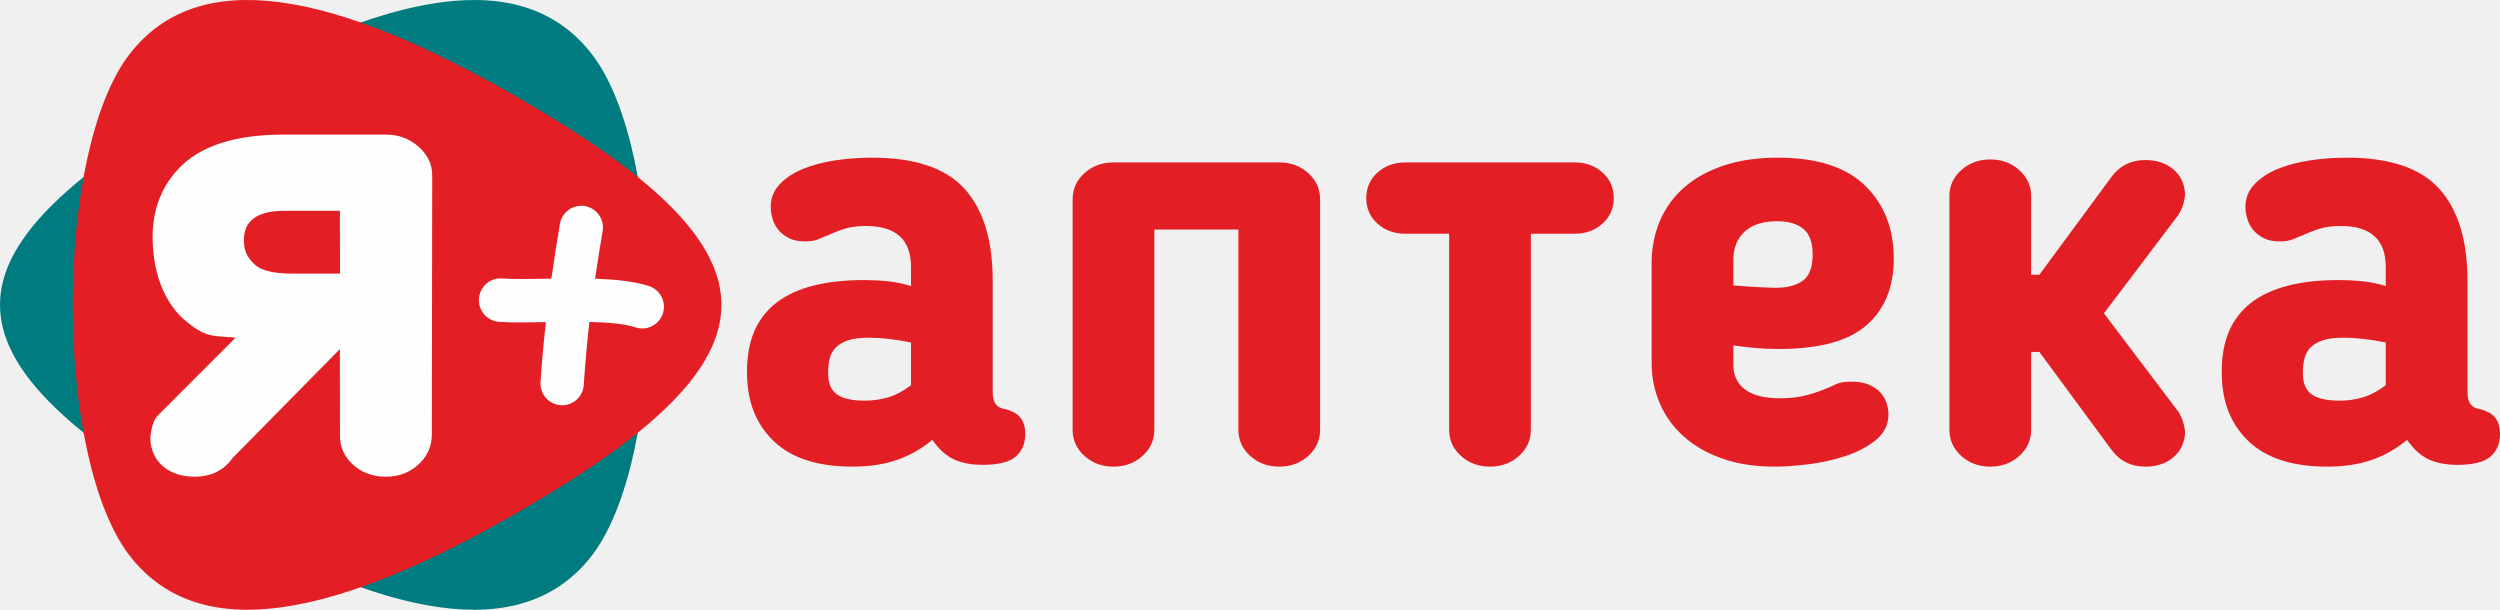
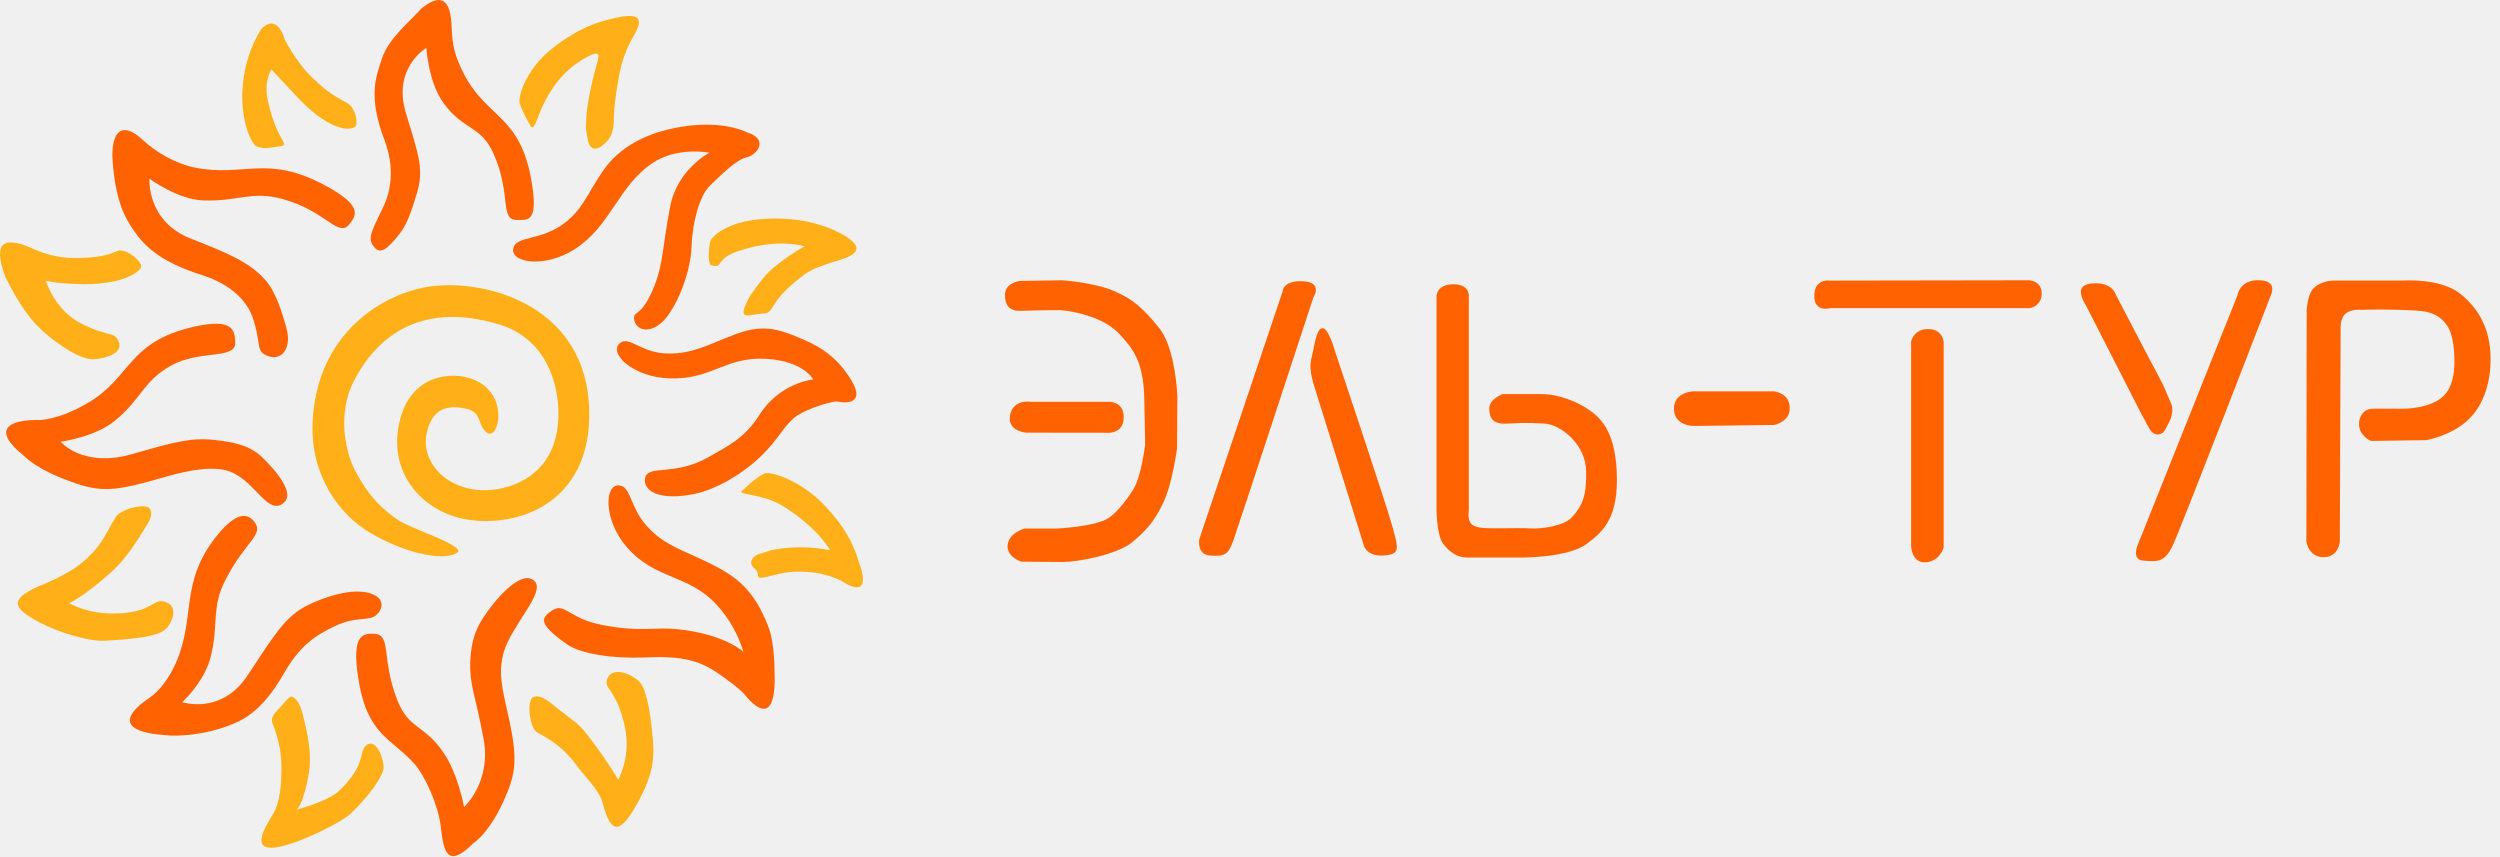
- <svg xmlns="http://www.w3.org/2000/svg" width="164" height="40" viewBox="0 0 164 40" fill="none">
-   <g clip-path="url(#clip0_2212_61005)">
-     <path fill-rule="evenodd" clip-rule="evenodd" d="M12.652 6.801C25.684 -0.84 34.33 -2.198 38.801 3.52C43.814 9.932 43.823 30.251 38.706 36.599C34.209 42.179 25.593 40.787 12.652 33.2C-4.217 23.309 -4.217 16.692 12.652 6.801Z" fill="#007C81" />
-     <path fill-rule="evenodd" clip-rule="evenodd" d="M34.673 6.801C21.642 -0.84 12.996 -2.198 8.525 3.52C3.512 9.932 3.503 30.251 8.62 36.599C13.117 42.179 21.733 40.787 34.673 33.2C51.543 23.309 51.543 16.692 34.673 6.801Z" fill="#E31E24" />
-     <path d="M25.301 31.272C24.456 31.272 23.743 31.009 23.16 30.483C22.577 29.957 22.29 29.314 22.301 28.554L22.297 22.9L15.259 30.044C14.675 30.863 13.844 31.272 12.766 31.272C11.98 31.272 11.327 31.075 10.806 30.68C10.285 30.285 9.975 29.738 9.877 29.036C9.845 28.802 9.868 28.503 9.948 28.138C10.028 27.773 10.151 27.457 10.369 27.239L15.448 22.155C15.393 22.135 15.06 22.115 14.708 22.094C13.647 22.032 13.232 21.896 12.284 21.139C11.923 20.85 11.61 20.524 11.345 20.16C10.697 19.269 10.285 18.195 10.109 16.939C9.771 14.514 10.305 12.556 11.713 11.065C13.121 9.575 15.411 8.83 18.585 8.83H25.311C26.155 8.83 26.877 9.1 27.477 9.641C28.076 10.181 28.369 10.817 28.354 11.547L28.328 28.554C28.317 29.314 28.021 29.957 27.44 30.483C26.858 31.009 26.145 31.272 25.301 31.272ZM36.731 14.685C36.863 13.909 37.598 13.387 38.371 13.519C39.145 13.651 39.665 14.389 39.533 15.165C39.356 16.208 39.188 17.249 39.037 18.283C40.364 18.327 41.62 18.453 42.573 18.766C43.319 19.009 43.727 19.814 43.484 20.562C43.242 21.311 42.44 21.721 41.694 21.477C40.965 21.238 39.865 21.147 38.666 21.12C38.514 22.441 38.387 23.813 38.295 25.25C38.246 26.035 37.571 26.632 36.788 26.583C36.005 26.534 35.41 25.857 35.459 25.071C35.545 23.736 35.665 22.424 35.81 21.131L35.8 21.131C34.599 21.152 33.502 21.171 32.731 21.111C31.948 21.053 31.361 20.368 31.419 19.582C31.477 18.797 32.159 18.207 32.942 18.265C33.666 18.322 34.663 18.305 35.755 18.285L36.171 18.279C36.347 17.029 36.535 15.839 36.731 14.685ZM16.032 16.194C16.093 16.632 16.339 17.034 16.768 17.399C17.198 17.765 17.995 17.947 19.16 17.947H22.304L22.296 13.827H18.671C16.692 13.827 15.812 14.616 16.032 16.194Z" fill="#FEFEFE" />
-     <path fill-rule="evenodd" clip-rule="evenodd" d="M65.121 25.66C65.121 25.947 65.153 26.167 65.218 26.323C65.283 26.479 65.374 26.596 65.49 26.674C65.607 26.752 65.743 26.804 65.898 26.83C66.053 26.856 66.209 26.908 66.364 26.986C66.96 27.22 67.257 27.713 67.257 28.467C67.257 29.091 67.05 29.584 66.636 29.948C66.222 30.312 65.497 30.494 64.461 30.494C63.736 30.494 63.115 30.377 62.597 30.143C62.079 29.909 61.6 29.48 61.16 28.857C60.435 29.454 59.652 29.896 58.81 30.182C57.969 30.468 57.004 30.611 55.917 30.611C53.639 30.611 51.917 30.052 50.752 28.935C49.587 27.817 49.004 26.323 49.004 24.452V24.335C49.004 20.36 51.567 18.372 56.694 18.372C57.212 18.372 57.723 18.398 58.228 18.45C58.733 18.502 59.244 18.606 59.762 18.762V17.515C59.762 15.722 58.778 14.825 56.81 14.825C56.266 14.825 55.807 14.883 55.431 15.001C55.056 15.117 54.674 15.267 54.286 15.449C54.13 15.501 53.936 15.579 53.703 15.683C53.47 15.787 53.172 15.838 52.81 15.838C52.396 15.838 52.046 15.767 51.761 15.624C51.477 15.481 51.243 15.299 51.062 15.079C50.881 14.857 50.752 14.611 50.674 14.338C50.596 14.065 50.557 13.812 50.557 13.578C50.557 13.006 50.752 12.512 51.14 12.097C51.528 11.681 52.04 11.343 52.674 11.083C53.309 10.824 54.02 10.635 54.81 10.518C55.6 10.401 56.396 10.343 57.198 10.343C60.021 10.343 62.047 11.025 63.277 12.389C64.506 13.753 65.121 15.761 65.121 18.411V25.66ZM57.004 22.153C56.435 22.153 55.975 22.211 55.626 22.328C55.276 22.445 55.004 22.607 54.81 22.815C54.616 23.023 54.487 23.264 54.422 23.537C54.357 23.809 54.325 24.088 54.325 24.374V24.491C54.325 25.141 54.519 25.602 54.907 25.875C55.296 26.148 55.904 26.284 56.733 26.284C57.25 26.284 57.755 26.213 58.247 26.07C58.739 25.927 59.244 25.66 59.762 25.271V22.465C58.726 22.257 57.807 22.153 57.004 22.153ZM83.918 10.655C84.669 10.655 85.304 10.889 85.822 11.356C86.339 11.824 86.598 12.396 86.598 13.071V28.194C86.598 28.87 86.339 29.441 85.822 29.909C85.304 30.377 84.669 30.611 83.918 30.611C83.168 30.611 82.533 30.377 82.015 29.909C81.498 29.441 81.239 28.87 81.239 28.194V15.059H75.724V28.194C75.724 28.87 75.465 29.441 74.947 29.909C74.429 30.377 73.795 30.611 73.044 30.611C72.293 30.611 71.659 30.377 71.141 29.909C70.623 29.441 70.364 28.87 70.364 28.194V13.071C70.364 12.396 70.623 11.824 71.141 11.356C71.659 10.889 72.293 10.655 73.044 10.655H83.918ZM100.424 28.194C100.424 28.87 100.165 29.441 99.647 29.909C99.13 30.377 98.496 30.611 97.745 30.611C96.994 30.611 96.359 30.377 95.841 29.909C95.324 29.441 95.065 28.87 95.065 28.194V15.332H92.191C91.466 15.332 90.858 15.111 90.365 14.669C89.874 14.227 89.628 13.669 89.628 12.993C89.628 12.318 89.874 11.759 90.365 11.317C90.858 10.875 91.466 10.655 92.191 10.655H103.298C104.023 10.655 104.631 10.875 105.124 11.317C105.615 11.759 105.862 12.318 105.862 12.993C105.862 13.669 105.615 14.227 105.124 14.669C104.631 15.111 104.023 15.332 103.298 15.332H100.424V28.194ZM116.697 22.893C116.179 22.893 115.694 22.874 115.241 22.835C114.788 22.796 114.276 22.738 113.707 22.659V23.946C113.707 24.621 113.959 25.154 114.464 25.544C114.969 25.933 115.752 26.128 116.813 26.128C117.435 26.128 118.017 26.057 118.561 25.914C119.105 25.771 119.688 25.557 120.309 25.271C120.387 25.219 120.516 25.167 120.697 25.115C120.878 25.063 121.137 25.037 121.474 25.037C121.94 25.037 122.328 25.108 122.639 25.251C122.95 25.394 123.196 25.57 123.377 25.778C123.558 25.985 123.688 26.213 123.765 26.46C123.843 26.706 123.882 26.947 123.882 27.181C123.882 27.856 123.61 28.415 123.066 28.857C122.523 29.298 121.862 29.649 121.085 29.909C120.309 30.169 119.493 30.351 118.639 30.455C117.785 30.559 117.047 30.611 116.425 30.611C115.131 30.611 113.985 30.435 112.988 30.084C111.991 29.734 111.15 29.253 110.464 28.642C109.777 28.032 109.253 27.311 108.891 26.479C108.528 25.648 108.347 24.751 108.347 23.79V17.281C108.347 16.293 108.522 15.377 108.871 14.533C109.221 13.688 109.745 12.954 110.444 12.331C111.143 11.707 112.011 11.22 113.046 10.869C114.082 10.518 115.273 10.343 116.619 10.343C119.183 10.343 121.092 10.954 122.348 12.175C123.603 13.396 124.231 14.994 124.231 16.969C124.231 18.84 123.636 20.295 122.445 21.334C121.254 22.374 119.338 22.893 116.697 22.893ZM118.911 16.696C118.911 15.916 118.71 15.358 118.309 15.02C117.907 14.682 117.331 14.513 116.581 14.513C115.648 14.513 114.936 14.741 114.445 15.195C113.953 15.65 113.707 16.267 113.707 17.047V18.723C114.328 18.775 114.898 18.814 115.415 18.84C115.933 18.866 116.296 18.879 116.503 18.879C117.254 18.879 117.843 18.723 118.27 18.411C118.697 18.099 118.911 17.527 118.911 16.696ZM133.242 23.088V28.194C133.242 28.87 132.983 29.441 132.465 29.909C131.947 30.377 131.313 30.611 130.562 30.611C129.811 30.611 129.177 30.377 128.659 29.909C128.141 29.441 127.882 28.87 127.882 28.194V12.837C127.882 12.188 128.141 11.629 128.659 11.161C129.177 10.694 129.811 10.46 130.562 10.46C131.313 10.46 131.947 10.694 132.465 11.161C132.983 11.629 133.242 12.188 133.242 12.837V18.021H133.785L138.523 11.59C139.067 10.863 139.805 10.499 140.737 10.499C141.462 10.499 142.064 10.694 142.543 11.083C143.022 11.473 143.287 12.006 143.339 12.681C143.339 12.889 143.301 13.123 143.223 13.383C143.145 13.643 143.042 13.877 142.912 14.084L138.018 20.555L142.912 27.025C143.042 27.233 143.145 27.467 143.223 27.726C143.301 27.986 143.339 28.22 143.339 28.428C143.287 29.104 143.022 29.636 142.543 30.026C142.064 30.416 141.462 30.611 140.737 30.611C139.805 30.611 139.067 30.247 138.523 29.519L133.785 23.088H133.242ZM161.864 25.66C161.864 25.947 161.897 26.167 161.961 26.323C162.026 26.479 162.117 26.596 162.233 26.674C162.35 26.752 162.486 26.804 162.641 26.83C162.797 26.856 162.952 26.908 163.107 26.986C163.703 27.22 164 27.713 164 28.467C164 29.091 163.793 29.584 163.379 29.948C162.965 30.312 162.24 30.494 161.204 30.494C160.479 30.494 159.858 30.377 159.34 30.143C158.822 29.909 158.343 29.48 157.903 28.857C157.178 29.454 156.395 29.896 155.554 30.182C154.712 30.468 153.748 30.611 152.66 30.611C150.382 30.611 148.66 30.052 147.495 28.935C146.33 27.817 145.747 26.323 145.747 24.452V24.335C145.747 20.36 148.31 18.372 153.437 18.372C153.955 18.372 154.466 18.398 154.971 18.45C155.476 18.502 155.987 18.606 156.505 18.762V17.515C156.505 15.722 155.521 14.825 153.553 14.825C153.01 14.825 152.55 14.883 152.175 15.001C151.799 15.117 151.417 15.267 151.029 15.449C150.874 15.501 150.679 15.579 150.446 15.683C150.213 15.787 149.916 15.838 149.553 15.838C149.139 15.838 148.789 15.767 148.505 15.624C148.22 15.481 147.987 15.299 147.805 15.079C147.624 14.857 147.495 14.611 147.417 14.338C147.339 14.065 147.301 13.812 147.301 13.578C147.301 13.006 147.495 12.512 147.883 12.097C148.272 11.681 148.783 11.343 149.417 11.083C150.052 10.824 150.764 10.635 151.553 10.518C152.343 10.401 153.139 10.343 153.942 10.343C156.764 10.343 158.79 11.025 160.02 12.389C161.249 13.753 161.864 15.761 161.864 18.411V25.66ZM153.748 22.153C153.178 22.153 152.719 22.211 152.369 22.328C152.019 22.445 151.747 22.607 151.553 22.815C151.359 23.023 151.23 23.264 151.165 23.537C151.1 23.809 151.068 24.088 151.068 24.374V24.491C151.068 25.141 151.262 25.602 151.65 25.875C152.039 26.148 152.647 26.284 153.476 26.284C153.993 26.284 154.498 26.213 154.99 26.07C155.482 25.927 155.987 25.66 156.505 25.271V22.465C155.469 22.257 154.55 22.153 153.748 22.153Z" fill="#E31E24" />
+ <svg xmlns="http://www.w3.org/2000/svg" width="146" height="50" viewBox="0 0 146 50" fill="none">
+   <g clip-path="url(#clip0_1061_8232)">
+     <path fill-rule="evenodd" clip-rule="evenodd" d="M14.99 8.55C14.67 8.429 13.966 6.924 14.193 4.852C14.303 3.753 14.654 2.691 15.221 1.741C15.823 1.06 16.354 1.377 16.621 2.298C17.142 3.298 17.794 4.121 18.206 4.503C18.942 5.185 19.095 5.374 20.246 5.998C20.715 6.253 20.842 6.895 20.818 7.245C20.799 7.519 20.248 7.652 19.52 7.329C18.891 7.049 18.186 6.55 17.4 5.711C16.619 4.877 15.854 4.06 15.854 4.06C15.854 4.06 15.384 4.723 15.645 5.895C16.186 8.326 17.005 8.461 16.342 8.546C15.64 8.635 15.447 8.723 14.99 8.55Z" fill="#FFB018" />
+     <path fill-rule="evenodd" clip-rule="evenodd" d="M5.496 20.981C4.947 21.022 4.016 20.587 2.793 19.592C1.821 18.8 1.164 17.86 0.319 16.194C-0.473 14.068 0.256 13.765 2 14.556C2.827 14.931 3.732 15.105 4.639 15.063C5.7 15.043 6.257 14.919 6.85 14.657C7.338 14.443 8.507 15.367 8.187 15.712C7.567 16.379 6.052 16.608 4.907 16.596C3.347 16.578 2.675 16.395 2.675 16.395C2.675 16.395 3.196 18.135 4.779 18.916C6.442 19.736 6.653 19.324 6.925 19.932C7.221 20.591 6.262 20.924 5.496 20.981Z" fill="#FFB018" />
+     <path fill-rule="evenodd" clip-rule="evenodd" d="M9.814 36.59C9.506 37.045 8.58 37.291 6.108 37.42C5.142 37.469 3.317 36.887 2.337 36.362C0.619 35.471 0.649 34.992 2.176 34.273C2.841 34.019 4 33.479 4.624 32.988C5.952 31.942 6.099 31.27 6.76 30.189C7.037 29.736 8.573 29.318 8.771 29.744C8.967 30.167 8.642 30.562 8.219 31.235C7.577 32.262 7.09 32.883 6.402 33.497C4.886 34.851 4.042 35.222 4.042 35.222C4.042 35.222 5.161 35.938 7.028 35.816C8.931 35.693 8.934 34.969 9.582 35.131C10.285 35.306 10.242 35.956 9.814 36.59Z" fill="#FFB018" />
+     <path fill-rule="evenodd" clip-rule="evenodd" d="M22.404 44.765C22.448 45.311 21.378 46.684 20.467 47.526C19.928 48.023 18.119 48.892 17.102 49.234C14.265 50.192 15.435 48.394 15.923 47.579C16.399 46.784 16.408 45.743 16.434 45.116C16.469 44.131 16.29 43.15 15.911 42.239C15.785 41.932 16.025 41.639 16.385 41.275C16.601 41.055 16.912 40.609 17.071 40.689C17.489 40.898 17.635 41.483 17.813 42.257C18.063 43.347 18.189 44.245 18.035 45.153C17.695 47.152 17.296 47.288 17.296 47.288C17.296 47.288 19.148 46.818 19.813 46.174C21.39 44.646 20.956 43.958 21.341 43.572C21.853 43.061 22.342 44.002 22.404 44.765Z" fill="#FFB018" />
+     <path fill-rule="evenodd" clip-rule="evenodd" d="M37.269 39.74C37.688 40.095 37.956 41.182 38.138 43.299C38.267 44.797 37.812 45.816 37.272 46.82C36.016 49.154 35.591 48.353 35.166 46.804C34.985 46.153 34.158 45.357 33.717 44.757C33.001 43.784 32.387 43.331 31.383 42.778C30.916 42.52 30.724 40.846 31.172 40.698C31.616 40.55 32.037 40.959 32.661 41.452C33.613 42.205 33.732 42.19 34.305 42.913C34.955 43.752 35.556 44.626 36.108 45.531C36.578 44.587 36.715 43.513 36.497 42.481C36.005 40.18 35.231 40.267 35.465 39.645C35.72 38.968 36.683 39.244 37.269 39.74Z" fill="#FFB018" />
+     <path fill-rule="evenodd" clip-rule="evenodd" d="M30.348 6.033C30.242 5.709 30.654 4.063 32.307 2.784C33.829 1.606 34.892 1.285 35.937 1.045C37.888 0.596 37.301 1.564 36.957 2.186C36.559 2.885 36.287 3.649 36.153 4.442C35.876 5.934 35.859 6.568 35.847 6.957C35.831 7.488 35.811 8.061 35.095 8.56C34.712 8.828 34.368 8.654 34.299 8.033C34.245 7.547 34.173 7.756 34.26 6.614C34.305 6.022 34.558 4.822 34.775 4.017C34.974 3.274 35.267 2.718 33.927 3.535C33.201 3.994 32.593 4.615 32.15 5.348C31.313 6.658 31.25 7.875 30.942 7.285C30.707 6.886 30.508 6.467 30.348 6.033Z" fill="#FFB018" />
+     <path fill-rule="evenodd" clip-rule="evenodd" d="M44.657 27.65C44.971 27.515 46.748 28.02 48.18 29.541C49.364 30.8 49.839 31.775 50.125 32.726C50.812 34.523 50.104 34.568 49.116 33.91C48.664 33.694 48.183 33.542 47.688 33.459C45.909 33.212 45.264 33.641 44.56 33.727C44.03 33.791 44.499 33.564 44.026 33.161C43.671 32.858 43.981 32.452 44.336 32.352C44.736 32.239 44.973 32.097 45.795 32.012C46.691 31.914 47.596 31.956 48.479 32.136C48.479 32.136 47.809 30.867 45.756 29.574C44.438 28.744 42.847 28.957 43.41 28.598C43.444 28.577 44.115 27.881 44.657 27.65Z" fill="#FFB018" />
+     <path fill-rule="evenodd" clip-rule="evenodd" d="M41.462 14.151C41.519 13.814 42.455 12.935 44.544 12.788C46.647 12.641 48.138 13.133 49.054 13.609C50.899 14.563 49.621 15.004 49.071 15.172C48.163 15.45 47.394 15.709 46.967 16.036C45.766 16.958 45.477 17.371 45.099 17.969C44.816 18.419 44.69 18.259 44.078 18.369C43.618 18.453 43.22 18.549 43.533 17.82C43.725 17.369 43.871 17.13 44.583 16.23C45.291 15.333 46.987 14.385 46.987 14.385C46.987 14.385 45.447 13.882 43.144 14.653C41.666 15.147 42.296 15.738 41.495 15.474C41.456 15.461 41.302 15.11 41.462 14.151Z" fill="#FFB018" />
+     <path fill-rule="evenodd" clip-rule="evenodd" d="M26.667 32.305C25.748 32.794 23.586 32.261 21.645 31.134C19.788 30.054 18.139 27.746 18.252 24.73C18.449 19.435 22.431 17.076 25.183 16.721C28.468 16.296 34.302 17.885 34.413 24.01C34.513 29.469 30.139 30.839 27.224 30.333C24.803 29.914 22.655 27.766 23.314 24.709C23.942 21.792 26.449 21.675 27.655 22.162C29.78 23.024 29.127 25.712 28.47 25.285C27.856 24.885 28.189 24.076 27.216 23.867C26.162 23.639 25.227 23.812 24.915 25.326C24.516 27.265 26.628 29.151 29.388 28.494C31.265 28.048 32.542 26.672 32.61 24.371C32.671 22.297 31.809 19.754 29.158 18.951C24.296 17.481 21.831 19.967 20.65 22.278C19.764 24.012 20.057 26.221 20.785 27.574C21.519 28.935 22.235 29.666 23.221 30.353C23.981 30.883 27.384 31.925 26.667 32.305Z" fill="#FFB018" />
+     <path fill-rule="evenodd" clip-rule="evenodd" d="M22.42 12.006C22.796 11.188 23.083 9.853 22.455 8.186C21.499 5.647 21.926 4.557 22.315 3.39C22.71 2.206 24.057 1.14 24.604 0.499C25.723 -0.399 26.328 -0.123 26.38 1.642C26.409 2.619 26.567 3.272 27.062 4.258C28.404 6.927 30.375 6.667 31.042 10.583C31.446 12.954 30.866 12.848 30.204 12.848C29.157 12.848 29.889 11.432 28.843 9.019C28.097 7.3 27.113 7.67 25.91 6.03C25.015 4.81 24.898 2.799 24.898 2.799C24.898 2.799 22.895 3.965 23.711 6.626C24.471 9.106 24.767 9.91 24.34 11.312C24.052 12.254 23.798 13.082 23.317 13.68C22.58 14.595 22.173 14.945 21.757 14.299C21.442 13.813 21.858 13.227 22.42 12.006Z" fill="#FF6301" />
+     <path fill-rule="evenodd" clip-rule="evenodd" d="M14.738 18.493C14.439 17.645 13.551 16.627 11.847 16.083C9.255 15.253 8.29 14.342 7.448 12.881C6.84 11.824 6.631 10.412 6.564 9.17C6.531 7.702 7.108 7.02 8.363 8.194C9.078 8.861 10.223 9.547 11.318 9.774C14.253 10.386 15.569 8.959 19.067 10.872C21.187 12.029 20.815 12.579 20.403 13.096C19.753 13.913 19.021 12.298 16.471 11.616C14.654 11.13 13.896 11.784 11.859 11.704C10.342 11.644 8.729 10.434 8.729 10.434C8.729 10.434 8.547 12.921 11.15 13.937C13.576 14.884 14.622 15.381 15.488 16.345C16.148 17.079 16.494 18.358 16.711 19.093C17.078 20.34 16.451 21.051 15.718 20.815C14.866 20.544 15.305 20.104 14.738 18.493Z" fill="#FF6301" />
+     <path fill-rule="evenodd" clip-rule="evenodd" d="M19.569 36.559C18.373 37.123 17.49 37.746 16.602 39.293C15.251 41.645 14.148 42.12 12.944 42.519C11.927 42.856 10.471 43.051 9.572 42.925C7.064 42.742 7.114 41.842 8.704 40.77C9.329 40.349 9.892 39.574 10.264 38.731C11.471 36 10.434 33.978 12.747 31.186C13.742 29.983 14.396 29.922 14.819 30.43C15.488 31.231 14.363 31.526 13.166 33.869C12.313 35.538 12.799 36.41 12.3 38.378C11.928 39.842 10.643 41.005 10.643 41.005C10.643 41.005 12.918 41.774 14.454 39.45C15.886 37.284 16.567 36.139 17.693 35.494C18.552 35.004 19.777 34.618 20.544 34.559C21.846 34.458 22.565 34.999 22.183 35.664C21.739 36.437 21.033 35.87 19.569 36.559Z" fill="#FF6301" />
+     <path fill-rule="evenodd" clip-rule="evenodd" d="M29.431 38.057C29.054 39.319 29.357 40.285 29.734 42.025C30.275 44.518 30.081 45.277 29.394 46.815C28.999 47.7 28.358 48.743 27.627 49.256C26.317 50.559 25.939 50.051 25.771 48.509C25.655 47.072 24.784 45.279 24.252 44.666C22.854 43.057 21.417 43.007 20.9 39.466C20.552 37.085 21.179 36.986 21.841 37.011C22.887 37.051 22.244 38.422 23.198 40.873C23.878 42.618 24.774 42.286 25.914 43.969C26.762 45.223 27.102 47.13 27.102 47.13C27.102 47.13 28.714 45.673 28.239 43.141C27.76 40.594 27.417 39.974 27.462 38.681C27.508 37.322 27.844 36.637 28.27 35.999C29.169 34.654 30.576 33.231 31.239 33.959C31.838 34.62 29.891 36.511 29.431 38.057Z" fill="#FF6301" />
+     <path fill-rule="evenodd" clip-rule="evenodd" d="M13.492 27.566C12.554 27.184 11.12 27.43 9.722 27.831C7.106 28.582 6.139 28.802 4.536 28.265C3.476 27.911 2.188 27.39 1.349 26.579C-0.484 25.101 0.458 24.479 2.385 24.529C3.388 24.418 4.268 24.022 5.071 23.566C7.673 22.082 7.418 19.967 11.308 19.084C13.665 18.549 13.702 19.328 13.739 19.986C13.798 21.026 11.668 20.404 9.975 21.358C8.338 22.281 8.281 23.289 6.704 24.575C5.53 25.534 3.545 25.797 3.545 25.797C3.545 25.797 4.831 27.361 7.769 26.505C10.269 25.776 11.244 25.547 12.535 25.695C13.518 25.809 14.522 25.957 15.279 26.675C16.224 27.573 17.167 28.797 16.611 29.326C15.688 30.207 14.95 28.159 13.492 27.566Z" fill="#FF6301" />
+     <path fill-rule="evenodd" clip-rule="evenodd" d="M29.994 14.437C29.694 15.333 31.77 15.713 33.58 14.542C35.675 13.186 36.093 10.893 38.083 9.539C39.553 8.539 41.43 8.918 41.43 8.918C41.43 8.918 39.554 9.881 39.135 12.069C38.716 14.257 38.726 15.381 38.242 16.626C37.478 18.593 36.984 18.11 37.029 18.606C37.094 19.325 38.008 19.54 38.791 18.69C39.444 17.983 40.334 16.097 40.392 14.333C40.437 12.949 40.876 11.406 41.446 10.857C42.014 10.311 42.974 9.327 43.602 9.189C44.23 9.05 44.902 8.138 43.657 7.741C42.609 7.255 41.1 7.143 39.49 7.459C37.639 7.821 36.173 8.601 35.231 9.956C34.288 11.31 34 12.353 32.742 13.186C31.484 14.02 30.203 13.812 29.994 14.437Z" fill="#FF6301" />
+     <path fill-rule="evenodd" clip-rule="evenodd" d="M36.229 20.018C35.47 20.584 36.946 22.038 39.104 22.099C41.601 22.171 42.317 20.833 44.724 20.956C46.923 21.07 47.487 22.156 47.487 22.156C46.847 22.258 46.236 22.496 45.696 22.853C45.156 23.209 44.699 23.677 44.356 24.224C43.493 25.579 42.568 26.014 41.406 26.68C39.338 27.865 37.795 27.078 37.668 27.96C37.569 28.652 38.48 29.297 40.657 28.824C41.6 28.619 43.205 27.865 44.533 26.551C45.454 25.64 45.716 24.968 46.395 24.386C46.812 24.03 48.048 23.553 48.845 23.44C49.669 23.616 50.753 23.483 49.298 21.597C48.739 20.871 48.067 20.332 46.958 19.845C45.308 19.117 44.462 18.955 42.913 19.534C41.363 20.113 40.491 20.67 38.98 20.645C37.47 20.62 36.758 19.622 36.229 20.018Z" fill="#FF6301" />
+     <path fill-rule="evenodd" clip-rule="evenodd" d="M36.213 28.357C35.28 28.189 35.208 30.366 36.63 31.983C38.275 33.854 40.217 33.544 41.847 35.312C42.573 36.102 43.109 37.045 43.416 38.07C43.416 38.07 42.383 37.063 39.671 36.756C38.158 36.584 37.489 36.95 35.131 36.491C33.218 36.119 32.971 35.15 32.236 35.657C31.659 36.055 31.302 36.371 33.13 37.639C33.923 38.187 35.792 38.476 37.664 38.395C39.872 38.298 40.86 38.564 42.036 39.394C42.387 39.642 43.224 40.231 43.486 40.563C44.371 41.656 45.226 41.937 45.244 39.711C45.226 39.092 45.253 37.617 44.89 36.649C44.03 34.351 42.897 33.614 41.414 32.879C39.932 32.144 38.801 31.86 37.793 30.742C36.785 29.623 36.864 28.475 36.213 28.357Z" fill="#FF6301" />
+     <path fill-rule="evenodd" clip-rule="evenodd" d="M58.688 17.22C58.688 17.86 58.982 18.172 59.605 18.153C61.05 18.108 61.96 18.113 61.96 18.113C61.96 18.113 64.229 18.285 65.348 19.483C66.129 20.322 66.776 21.068 66.825 23.252C66.859 24.761 66.875 25.983 66.875 25.983C66.875 25.983 66.655 27.793 66.207 28.543C65.719 29.358 65.082 30.033 64.75 30.249C63.952 30.765 61.731 30.865 61.731 30.865H59.844C59.844 30.865 58.927 31.104 58.847 31.817C58.767 32.531 59.645 32.8 59.645 32.8C59.645 32.8 61.244 32.82 62.08 32.82C62.917 32.82 65.25 32.403 66.156 31.639C66.801 31.094 67.374 30.558 67.932 29.367C68.49 28.177 68.739 26.162 68.739 26.162L68.759 23.143C68.759 23.143 68.66 20.356 67.702 19.165C66.743 17.974 66.147 17.458 65.029 16.981C63.912 16.504 62.049 16.367 62.049 16.367L59.565 16.406C59.565 16.406 58.688 16.506 58.688 17.22Z" fill="#FF6301" />
+     <path fill-rule="evenodd" clip-rule="evenodd" d="M74.904 17.021L70.037 31.49C70.037 31.49 69.878 32.383 70.655 32.443C71.55 32.511 71.732 32.383 72.032 31.55C72.332 30.716 76.698 17.379 76.698 17.379C76.698 17.379 77.296 16.486 76.1 16.426C74.904 16.366 74.904 17.021 74.904 17.021Z" fill="#FF6301" />
+     <path fill-rule="evenodd" clip-rule="evenodd" d="M76.696 22.379L79.628 31.787C79.628 31.787 79.747 32.501 80.764 32.442C81.781 32.384 81.682 32.085 81.324 30.775C80.965 29.465 77.953 20.474 77.953 20.474C77.953 20.474 77.594 19.164 77.234 19.164C76.874 19.164 76.757 20.236 76.636 20.713C76.516 21.19 76.457 21.486 76.696 22.379Z" fill="#FF6301" />
+     <path fill-rule="evenodd" clip-rule="evenodd" d="M83.894 17.259V29.873C83.894 29.873 83.915 31.272 84.275 31.749C84.635 32.226 85.088 32.561 85.69 32.561H88.923C88.923 32.561 91.554 32.561 92.63 31.788C93.706 31.014 94.545 30.138 94.415 27.51C94.296 25.069 93.406 24.34 92.699 23.868C92.199 23.534 91.124 23.014 89.988 23.014H87.75C87.75 23.014 86.972 23.313 86.972 23.848C86.972 24.383 87.157 24.767 87.936 24.742C88.946 24.708 88.773 24.671 90.149 24.732C91.194 24.778 92.606 25.996 92.63 27.501C92.654 28.931 92.444 29.498 91.795 30.212C91.318 30.735 90.002 30.881 89.52 30.862C88.716 30.829 88.405 30.851 87.628 30.851C86.85 30.851 86.266 30.875 85.967 30.637C85.669 30.399 85.781 29.81 85.781 29.81V17.319C85.781 17.319 85.864 16.556 84.786 16.604C83.929 16.642 83.894 17.259 83.894 17.259Z" fill="#FF6301" />
+     <path fill-rule="evenodd" clip-rule="evenodd" d="M98.954 22.852H103.561C103.561 22.852 104.578 22.912 104.518 23.924C104.475 24.639 103.62 24.817 103.62 24.817L98.894 24.876C98.894 24.876 97.758 24.876 97.758 23.864C97.758 22.852 98.954 22.852 98.954 22.852Z" fill="#FF6301" />
+     <path fill-rule="evenodd" clip-rule="evenodd" d="M106.852 16.386L118.459 16.367C118.459 16.367 119.236 16.367 119.236 17.141C119.246 17.347 119.177 17.549 119.044 17.707C118.911 17.865 118.723 17.968 118.518 17.994H106.891C106.891 17.994 105.918 18.289 105.954 17.22C105.988 16.253 106.852 16.386 106.852 16.386Z" fill="#FF6301" />
+     <path fill-rule="evenodd" clip-rule="evenodd" d="M121.827 17.852L125.051 24.167C125.051 24.167 125.214 24.44 125.382 24.781C125.643 25.312 125.849 25.387 126.045 25.371C126.381 25.344 126.488 25.03 126.737 24.528C126.893 24.116 126.911 23.803 126.765 23.496C126.576 23.096 126.456 22.682 126.027 21.904C125.44 20.82 123.561 17.198 123.561 17.198C123.561 17.198 123.379 16.552 122.424 16.543C121.345 16.531 121.348 17.078 121.827 17.852Z" fill="#FF6301" />
+     <path fill-rule="evenodd" clip-rule="evenodd" d="M130.663 17.257L124.859 31.786C124.859 31.786 124.44 32.679 125.158 32.738C125.995 32.807 126.414 32.858 126.893 31.846C127.372 30.834 132.636 17.198 132.636 17.198C132.636 17.198 133.054 16.322 131.799 16.365C130.78 16.398 130.663 17.257 130.663 17.257Z" fill="#FF6301" />
+     <path fill-rule="evenodd" clip-rule="evenodd" d="M136.692 19.5L136.645 31.608C136.645 31.608 136.597 32.54 135.701 32.54C134.804 32.54 134.692 31.628 134.692 31.628L134.71 18.091C134.71 18.091 134.763 17.231 135.07 16.881C135.489 16.404 136.226 16.385 136.226 16.385H140.38C140.38 16.385 142.505 16.228 143.669 17.149C144.803 18.044 145.435 19.282 145.45 20.89C145.466 22.559 144.922 23.827 144.048 24.602C143.067 25.47 141.701 25.703 141.701 25.703L138.465 25.752C138.465 25.752 137.787 25.487 137.768 24.78C137.753 24.235 138.112 23.865 138.586 23.865C139.303 23.865 140.345 23.869 140.345 23.869C140.345 23.869 141.936 23.887 142.714 23.113C143.205 22.624 143.351 21.834 143.337 21.009C143.325 20.248 143.225 19.451 142.898 18.994C142.261 18.106 141.464 18.144 140.11 18.096C138.838 18.052 137.923 18.096 137.923 18.096C137.923 18.096 137.274 18.011 136.934 18.367C136.612 18.702 136.708 19.231 136.692 19.5Z" fill="#FF6301" />
+     <path fill-rule="evenodd" clip-rule="evenodd" d="M112.521 19.221C113.476 19.167 113.511 19.995 113.511 19.995V31.963C113.511 31.963 113.306 32.776 112.468 32.837C111.631 32.896 111.609 31.896 111.609 31.896V19.936C111.66 19.734 111.777 19.553 111.942 19.424C112.107 19.294 112.311 19.223 112.521 19.221Z" fill="#FF6301" />
+     <path fill-rule="evenodd" clip-rule="evenodd" d="M60.184 23.465H64.799C64.799 23.465 65.682 23.451 65.622 24.463C65.574 25.272 64.791 25.274 64.791 25.274L59.945 25.268C59.945 25.268 58.809 25.2 58.988 24.248C59.167 23.296 60.184 23.465 60.184 23.465Z" fill="#FF6301" />
  </g>
  <defs>
-     <clipPath id="clip0_2212_61005">
-       <rect width="164" height="40" fill="white" />
+     <clipPath id="clip0_1061_8232">
+       <rect width="145.455" height="50" fill="white" />
    </clipPath>
  </defs>
</svg>
